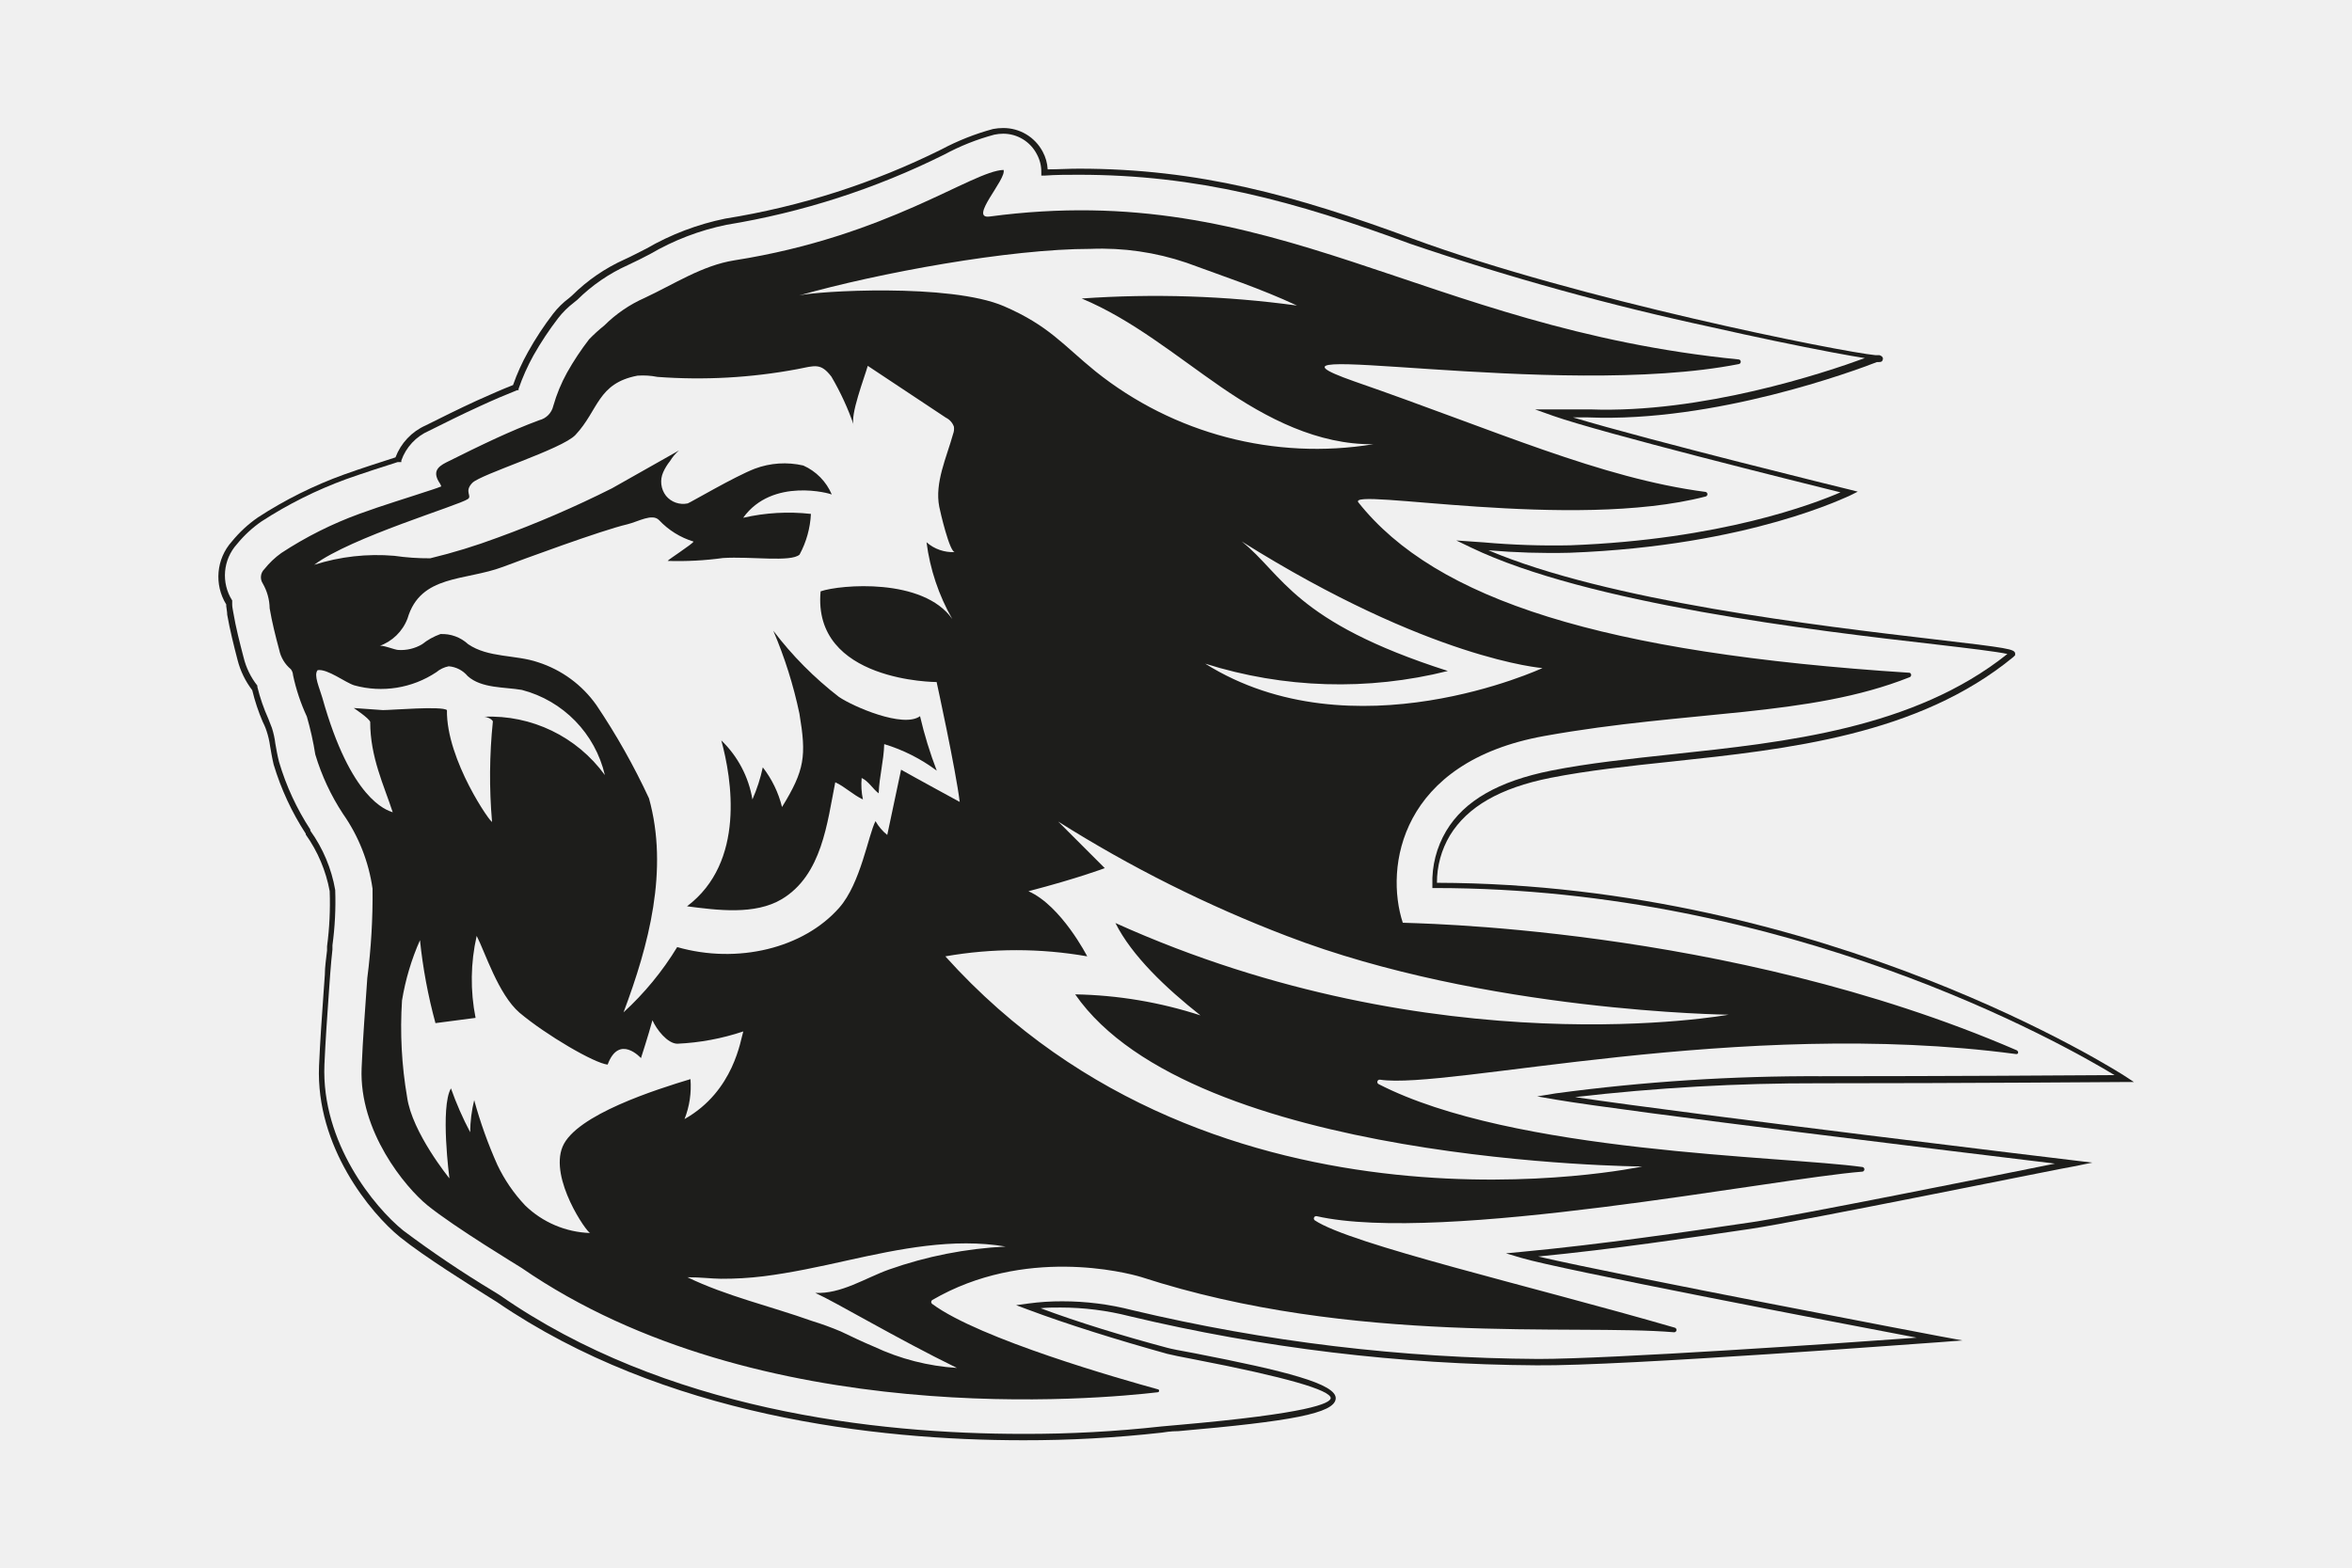
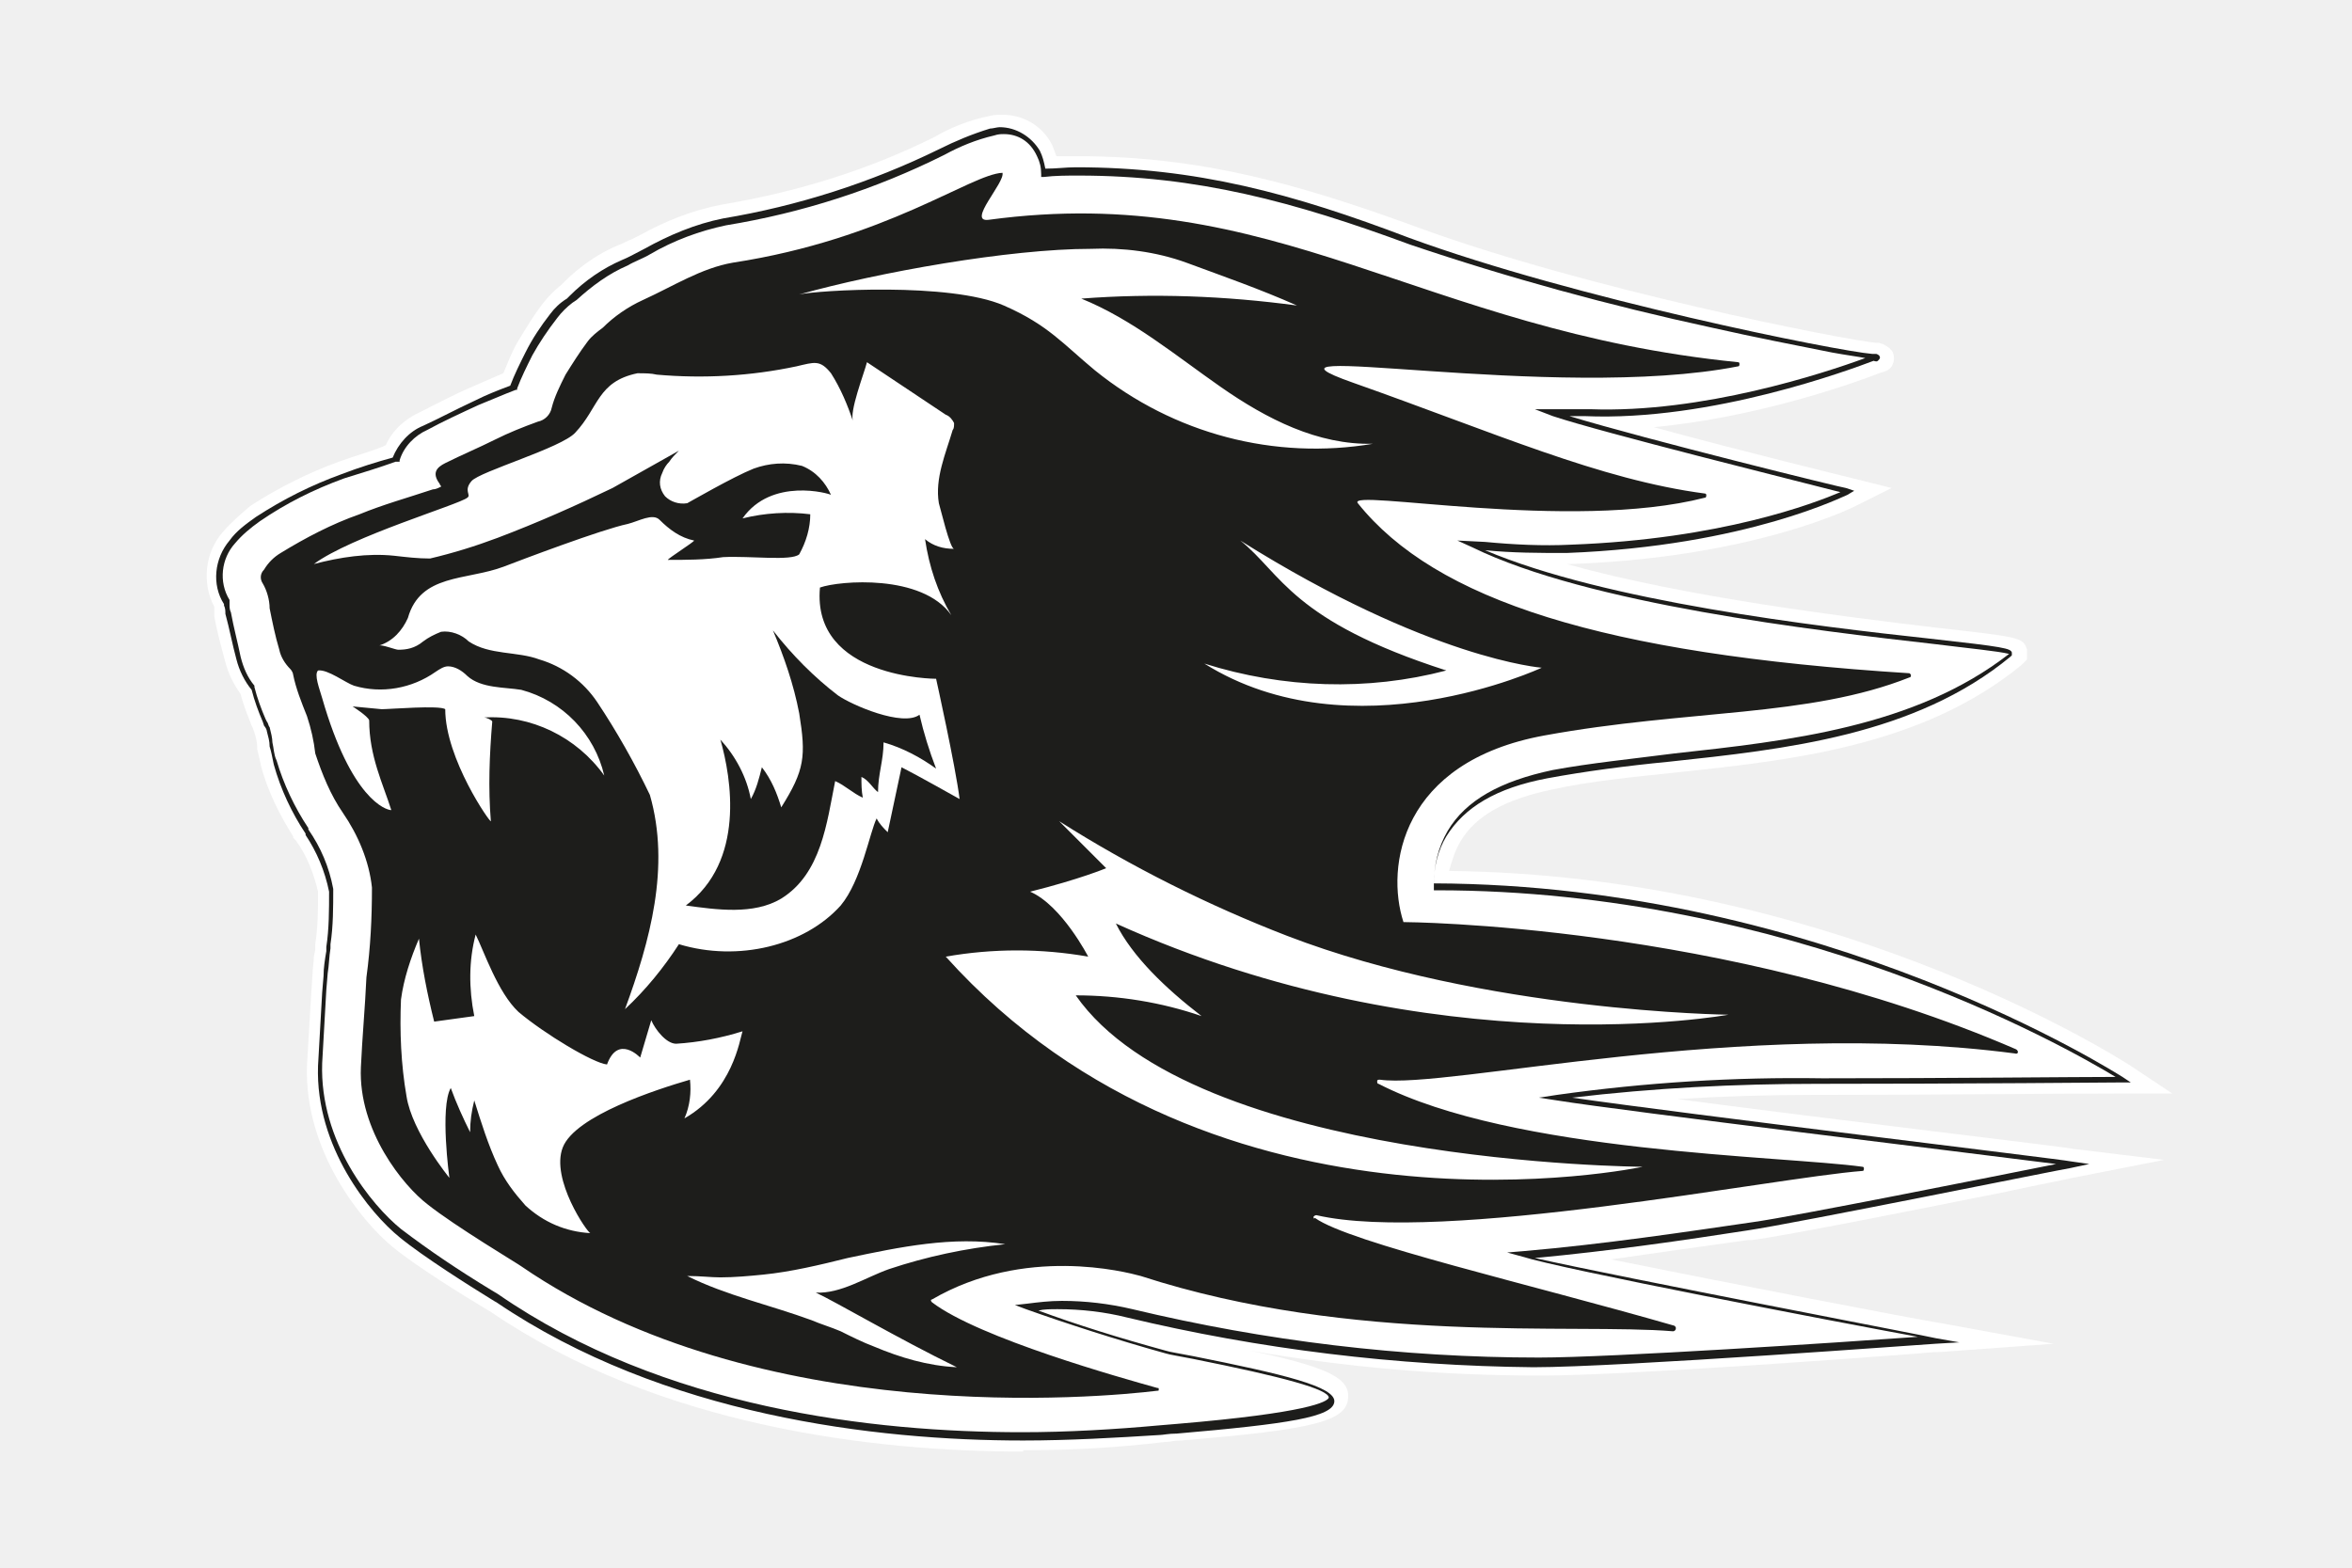
- <svg xmlns="http://www.w3.org/2000/svg" id="Layer_1" data-name="Layer 1" viewBox="0 0 170.08 113.39">
-   <defs>
-     <style>.cls-1{fill:#1d1d1b;}</style>
-   </defs>
-   <path class="cls-1" d="M74,104.17c-10.72,0-26-1.75-38.07-10,0,0-.21-.13-.48-.3-1.31-.82-4.8-3-6.52-4.39-2.13-1.73-6.1-6.54-5.86-12.38.08-1.81.2-3.49.33-5.34l.09-1.25c0-.6.1-1.19.16-1.77l0-.29a23.75,23.75,0,0,0,.19-4,10.28,10.28,0,0,0-1.73-4.09l0-.06a19.35,19.35,0,0,1-2.32-5c-.12-.49-.2-1-.26-1.34a6,6,0,0,0-.25-1.08,4.09,4.09,0,0,0-.16-.42L19,52.21a14.28,14.28,0,0,1-.76-2.29,6.07,6.07,0,0,1-1.06-2.18c-.28-1.08-.55-2.15-.75-3.28,0-.21-.05-.41-.07-.62l0-.12a3.82,3.82,0,0,1,.41-4.56,9.14,9.14,0,0,1,1.87-1.73,30.27,30.27,0,0,1,6.24-3.11c1.28-.46,2.58-.87,3.72-1.24h0a4.11,4.11,0,0,1,2.18-2.31c1.08-.54,2.36-1.18,3.71-1.8,1-.45,1.82-.81,2.61-1.12a15,15,0,0,1,1.08-2.39A22.37,22.37,0,0,1,40,22.69a6,6,0,0,1,1.15-1.13l.22-.19a12.91,12.91,0,0,1,3.8-2.61c.52-.23,1-.5,1.57-.78a19,19,0,0,1,5.71-2.17,54.35,54.35,0,0,0,15.62-5,17.87,17.87,0,0,1,3.74-1.48,3.83,3.83,0,0,1,.73-.07,3.21,3.21,0,0,1,2.86,1.71,3,3,0,0,1,.36,1.28c.75,0,1.5-.05,2.25-.05,8.66,0,15.65,1.93,24.13,5.06,12,4.42,31,8.19,33.49,8.43l.12,0,.09,0,.08,0c.27.1.26.26.22.35s-.05.16-.42.15c-1.57.61-11.71,4.38-20.87,4l-1.1,0c5.58,1.68,19.81,5.18,20,5.22l.59.15-.54.27c-.07,0-7.21,3.66-20.3,4.15a53.38,53.38,0,0,1-5.87-.18c8.65,3.67,23.89,5.46,32.24,6.44,5.43.63,5.76.71,5.85,1l0,.15-.13.13c-6.88,5.66-16.34,6.67-24.69,7.56-3.14.33-6.1.65-8.78,1.18-3.66.73-6,2.09-7.27,4.16a6.64,6.64,0,0,0-.94,3.43c28.25.07,49.57,13.87,49.78,14l.62.41h-.74c-.11,0-11.47.09-22,.09a150,150,0,0,0-17.67,1c8.3,1.24,35.73,4.54,36,4.57l1.4.17-1.38.28c-.2,0-19.85,4-23.33,4.51-4.48.66-10,1.48-15.36,2,6.18,1.43,28.74,5.71,29,5.76l1.68.31-1.7.13c-.23,0-22.89,1.74-29.09,1.67A130.34,130.34,0,0,1,81.69,95.2a20.23,20.23,0,0,0-5-.63c-.49,0-1,0-1.44.05,2.66,1,5.93,2,9.15,2.86.28.08,1,.22,2,.4,6.52,1.27,10.27,2.21,10.19,3.28s-3.26,1.64-11.37,2.35c-.58,0-1,.08-1.22.11A88.66,88.66,0,0,1,74,104.17ZM72.55,9.67a3.14,3.14,0,0,0-.65.07,16.69,16.69,0,0,0-3.62,1.44,55.28,55.28,0,0,1-15.75,5.08A18.19,18.19,0,0,0,47,18.38c-.54.28-1.06.55-1.59.79a12.48,12.48,0,0,0-3.67,2.52l-.26.21A6.2,6.2,0,0,0,40.37,23a23.13,23.13,0,0,0-1.79,2.7,15.19,15.19,0,0,0-1.08,2.42l0,.1-.1,0c-.81.32-1.66.68-2.68,1.15-1.34.61-2.62,1.25-3.7,1.79a3.67,3.67,0,0,0-2,2.15l0,.11-.1,0-.1,0-.06,0c-1.14.36-2.43.78-3.71,1.23a30.43,30.43,0,0,0-6.15,3.07,8.58,8.58,0,0,0-1.76,1.63,3.38,3.38,0,0,0-.35,4.08l0,.1,0,.18c0,.2.05.39.08.59.19,1.11.46,2.16.74,3.23a5.3,5.3,0,0,0,1,2.06l0,.09A13.42,13.42,0,0,0,19.41,52l.08.21c.06.14.12.29.17.43a6,6,0,0,1,.25,1.14c.07.4.15.86.27,1.33A18.59,18.59,0,0,0,22.44,60l0,.08a10.41,10.41,0,0,1,1.8,4.29,23.52,23.52,0,0,1-.2,4l0,.3c-.06.57-.12,1.16-.16,1.75l-.09,1.25c-.13,1.85-.25,3.53-.33,5.33-.23,5.66,3.63,10.33,5.7,12a77.7,77.7,0,0,0,6.47,4.36l.5.31C48.09,102,63.3,103.71,74,103.71a88.86,88.86,0,0,0,10-.54l1.23-.11c9.48-.83,10.94-1.56,11-1.93,0-.59-3.26-1.53-9.82-2.8-1-.19-1.69-.33-2-.41-3.6-1-7.28-2.15-10.1-3.21l-.83-.31.88-.12a17.74,17.74,0,0,1,2.46-.16,20.23,20.23,0,0,1,5.06.64,130.27,130.27,0,0,0,29.37,3.53c5.2,0,21.93-1.14,27.35-1.54-6-1.14-25.83-4.94-28.59-5.77l-1.11-.33,1.16-.11c5.76-.54,11.78-1.43,16.61-2.14,2.94-.43,17.38-3.32,21.93-4.24-6.19-.75-31.07-3.77-36.11-4.63l-1.33-.23,1.34-.22a139.83,139.83,0,0,1,19.2-1.24c8.93,0,18.46-.06,21.21-.08-3.8-2.3-23.64-13.53-49.11-13.53h-.22V64a7.16,7.16,0,0,1,1-3.9c1.3-2.18,3.78-3.6,7.57-4.36,2.7-.54,5.67-.85,8.82-1.19,8.18-.87,17.44-1.86,24.19-7.25-.75-.17-2.87-.42-5.26-.7-8.77-1-25.09-2.94-33.53-7l-1.06-.51,2,.14a57.18,57.18,0,0,0,6.24.21c10.89-.41,17.62-3,19.54-3.83-3.14-.78-17.21-4.28-20.77-5.53l-1.32-.47,1.4,0c.86,0,1.72,0,2.58,0,8.09.3,16.93-2.63,19.87-3.71-.54-.08-1.31-.22-2.39-.42-2.49-.47-5.56-1.11-8.66-1.81A194.21,194.21,0,0,1,102,17.64c-8.44-3.11-15.39-5-24-5-.82,0-1.65,0-2.46.06h-.24v-.24a2.63,2.63,0,0,0-.32-1.3A2.74,2.74,0,0,0,72.55,9.67Z" />
-   <path class="cls-1" d="M55.92,45.62a32,32,0,0,1,1.89,6c.51,3.06.39,4.07-1.26,6.75a7.66,7.66,0,0,0-1.39-2.87,12,12,0,0,1-.75,2.32,7.68,7.68,0,0,0-2.25-4.27c.76,2.78,1.76,8.81-2.48,12,2.18.28,4.9.65,6.86-.52,2.91-1.75,3.28-5.55,3.86-8.45.69.31,1.28.91,2,1.24a5.14,5.14,0,0,1-.09-1.55c.51.24.81.8,1.23,1.11.05-1.27.36-2.28.4-3.56a12.27,12.27,0,0,1,3.8,1.92,30,30,0,0,1-1.21-3.94c-1.21.89-4.86-.71-5.86-1.39A25.55,25.55,0,0,1,55.92,45.62Z" />
-   <path class="cls-1" d="M145.78,75.94c-21-9.06-44.32-9.16-44.34-9.2-1.31-4-.22-11.63,10.25-13.51s19.12-1.35,26.4-4.25a.17.17,0,0,0,0-.32c-22.2-1.43-34.26-5.27-39.86-12.32-.89-1.12,15.45,2.08,25.11-.43a.17.17,0,0,0,0-.33c-7.63-1-15.15-4.44-25.42-8-9.41-3.31,14.6,1.36,27.83-1.25a.17.17,0,0,0,0-.33c-23-2.28-33.46-13.11-54.18-10.34-1.56.21,1.24-2.71,1-3.37-2.27.07-8.36,4.8-19.47,6.54-2.32.37-4.35,1.72-6.47,2.71a9.69,9.69,0,0,0-2.93,2,11.87,11.87,0,0,0-1.1,1,19.94,19.94,0,0,0-1.59,2.4,11.44,11.44,0,0,0-1,2.42A1.38,1.38,0,0,1,39,30.39c-1.06.39-2.1.84-3.13,1.31-1.21.56-2.41,1.15-3.61,1.75-.65.33-1,.71-.44,1.53a1,1,0,0,1,.09.2c-.21.08-.41.16-.61.22C29.5,36,27.72,36.53,26,37.16A27.34,27.34,0,0,0,20.34,40a6.09,6.09,0,0,0-1.22,1.16A.82.82,0,0,0,19,42.2,3.72,3.72,0,0,1,19.5,44c.17,1,.42,2,.69,3a2.47,2.47,0,0,0,.84,1.4.75.75,0,0,1,.16.43,14,14,0,0,0,1,3,22.65,22.65,0,0,1,.61,2.74,16.36,16.36,0,0,0,2,4.29,12.46,12.46,0,0,1,2.14,5.42,46.57,46.57,0,0,1-.38,6.46c-.15,2.23-.32,4.27-.41,6.51-.19,4.58,3.15,8.61,4.75,9.92,2,1.62,6.68,4.44,6.81,4.53,17.18,11.85,41.91,9.48,46,9a.11.11,0,0,0,0-.22c-2.54-.7-12.86-3.62-16.3-6.17a.17.17,0,0,1,0-.28c6.65-3.88,14-2,15.1-1.67,15.38,5,31.27,3.38,38.55,4a.17.17,0,0,0,.06-.33C110.67,93,97.66,90,95.07,88.26a.17.17,0,0,1,.13-.3c9.06,2.05,33-2.71,39.49-3.22a.17.17,0,0,0,0-.33c-5.82-.81-25.29-1-35-6a.17.17,0,0,1,.1-.32c4.87.74,26-4.51,45.94-1.86C146,76.3,146,76,145.78,75.94ZM111.54,48.32S97.82,54.69,87.15,48a32.22,32.22,0,0,0,17.55.53c-11.17-3.57-11.93-7-14.91-9.37C103.43,47.72,111.54,48.32,111.54,48.32ZM78.87,18a19.17,19.17,0,0,1,6.92,1c2.71,1,5.35,1.86,8,3.1a75.75,75.75,0,0,0-15.57-.51C81.88,23.12,85,25.72,88.31,28s7,4.17,11,4.13a25.55,25.55,0,0,1-20.09-5.27c-2.34-1.9-3.37-3.31-6.64-4.72-3.89-1.67-13.55-1.09-14.79-.77C63.52,19.74,73,18,78.87,18ZM22.72,40.85c2.68-2,10.46-4.29,11.12-4.76.31-.23-.29-.53.31-1.16s6.49-2.44,7.46-3.47c1.68-1.79,1.59-3.74,4.49-4.29a5.4,5.4,0,0,1,1.44.09,39.16,39.16,0,0,0,10.11-.56c1.31-.26,1.7-.46,2.47.54a19.64,19.64,0,0,1,1.63,3.54c-.33-.66.79-3.55,1-4.32l5.65,3.75a1.15,1.15,0,0,1,.58.65,1.06,1.06,0,0,1-.06.53c-.47,1.7-1.34,3.52-1,5.26.06.32.75,3.31,1.13,3.28A2.86,2.86,0,0,1,67,39.22a15.09,15.09,0,0,0,1.86,5.55c-2.1-3-8.1-2.49-9.52-2-.61,6.56,8.39,6.56,8.39,6.56s1.38,6.31,1.67,8.67c0,0-3.22-1.75-4.24-2.33l-1,4.72a3.48,3.48,0,0,1-.85-1c-.52,1-1.07,4.5-2.62,6.26-2.58,2.94-7.36,4.1-11.72,2.85a21.63,21.63,0,0,1-3.88,4.72c1.83-4.87,3.28-10.31,1.84-15.48A49.07,49.07,0,0,0,43.13,51a8.25,8.25,0,0,0-4.22-3.1c-1.64-.56-3.6-.31-5.06-1.31a2.76,2.76,0,0,0-2-.73,4.6,4.6,0,0,0-1.33.74,3,3,0,0,1-1.72.41c-.24,0-1.21-.41-1.39-.28a3.37,3.37,0,0,0,2.06-2c.94-3.19,4.16-2.7,6.9-3.73,1.27-.48,7.14-2.65,9-3.08.78-.19,1.8-.81,2.29-.3a5.71,5.71,0,0,0,2.49,1.55v0c0,.13-1.88,1.34-1.87,1.4a23.92,23.92,0,0,0,4-.21c2-.13,4.93.32,5.54-.25a6.9,6.9,0,0,0,.82-2.94,14.59,14.59,0,0,0-4.9.28c2.12-2.95,6.34-1.75,6.41-1.68a4,4,0,0,0-2.06-2.1,6.09,6.09,0,0,0-3.51.23c-1.47.57-4.64,2.44-4.85,2.51a1.6,1.6,0,0,1-1.57-.55,1.67,1.67,0,0,1-.2-1.71,3.66,3.66,0,0,1,.49-.8,3.24,3.24,0,0,1,.65-.77l-4.85,2.74A76.87,76.87,0,0,1,36,38.88a42.11,42.11,0,0,1-4.89,1.5,17.39,17.39,0,0,1-2.6-.18A14.92,14.92,0,0,0,22.72,40.85Zm.59,9.62c-.2-.7-.65-1.65-.34-2,.72-.11,2,.9,2.65,1.1a7.23,7.23,0,0,0,5.93-.95,2,2,0,0,1,.9-.43,2,2,0,0,1,1.37.71c1,.9,2.65.78,3.92,1a8.32,8.32,0,0,1,6,6.16A10.25,10.25,0,0,0,35,51.84c.25,0,.64.22.64.35a38.43,38.43,0,0,0-.06,7.24c0,.25-3.32-4.45-3.26-8.07-.37-.31-4,0-4.63,0l-2.11-.15s1.09.72,1.19,1c0,2.56,1,4.6,1.63,6.54C27.93,58.59,25.37,57.83,23.31,50.47ZM49.93,78.05c-2.38.72-8.29,2.57-9.25,4.89s1.77,6.24,2,6.24a7.07,7.07,0,0,1-4.71-2,11.36,11.36,0,0,1-2-2.92,32.33,32.33,0,0,1-1.68-4.69A10,10,0,0,0,34,81.89a23.48,23.48,0,0,1-1.39-3.17c-.79,1.36-.11,6.51-.11,6.51s-2.7-3.31-3.06-5.87a29.91,29.91,0,0,1-.37-7A18,18,0,0,1,30.37,68a37.47,37.47,0,0,0,1.12,6l2.9-.38a14.21,14.21,0,0,1,.08-5.93c.6,1.16,1.56,4.22,3.09,5.55C39.51,74.88,43,76.91,43.94,77c.83-2.24,2.41-.47,2.41-.47s.54-1.66.83-2.74c.29.66,1.08,1.69,1.8,1.7a17.47,17.47,0,0,0,4.77-.89c-.19.55-.65,4.31-4.25,6.34A6.47,6.47,0,0,0,49.93,78.05ZM64.29,91.82c-1.71.61-3.47,1.79-5.34,1.69,1.49.67,5.91,3.31,10.25,5.43a16.58,16.58,0,0,1-6-1.54c-.81-.34-1.61-.72-2.4-1.1a21.7,21.7,0,0,0-2.09-.76c-3-1.07-6.19-1.8-9-3.16,1,0,1.68.1,2.43.11a24.32,24.32,0,0,0,3.07-.18c2-.25,4.07-.7,6.08-1.15,3.76-.83,7.64-1.64,11.43-1A29.75,29.75,0,0,0,64.29,91.82ZM80.66,66.76c1.18,2.36,3.64,4.7,6.15,6.68a31.06,31.06,0,0,0-9.06-1.52c8.48,12.24,41,12.45,41,12.45S88,91,68.36,69.17a29.71,29.71,0,0,1,10.26,0s-1.87-3.66-4.25-4.71c3.57-.93,5.52-1.67,5.52-1.67l-3.37-3.37A93.56,93.56,0,0,0,93.06,67.7C107.37,73.2,125,73.39,125,73.39S103.94,77.27,80.66,66.76Z" />
+ <svg xmlns="http://www.w3.org/2000/svg" version="1.1" id="Layer_1" x="0px" y="0px" viewBox="0 0 170.1 113.4" style="enable-background:new 0 0 170.1 113.4;" xml:space="preserve">
+   <style type="text/css">
+ 	.st0{fill:#FFFFFF;}
+ 	.st1{fill:#1D1D1B;}
+ </style>
+   <path class="st0" d="M74,105c-10.8,0-26.3-1.8-38.5-10.1L35,94.6c-1.5-0.9-4.9-3-6.6-4.4c-2.2-1.8-6.4-6.9-6.2-13.1  c0.1-1.7,0.2-3.4,0.3-5.1l0.1-1.5c0-0.4,0.1-0.9,0.1-1.3l0.1-0.5l0-0.3l0-0.1c0.2-1.3,0.2-2.5,0.2-3.8c-0.3-1.3-0.8-2.6-1.6-3.7  l-0.2-0.2v-0.1c-1-1.6-1.8-3.2-2.3-5c-0.1-0.5-0.2-0.9-0.3-1.3l0-0.2c0-0.3-0.1-0.7-0.2-1c0-0.1-0.1-0.2-0.1-0.3l-0.1-0.2  c-0.3-0.8-0.6-1.5-0.8-2.3c-0.5-0.7-0.9-1.5-1.1-2.3c-0.3-1.1-0.6-2.2-0.8-3.3l0-0.1v-0.1c0-0.1,0-0.2,0-0.3c0-0.1,0-0.2,0-0.2  c-0.9-1.7-0.7-3.9,0.6-5.4c0.6-0.7,1.3-1.3,2-1.9c2-1.3,4.2-2.4,6.4-3.2c1.1-0.4,2.2-0.7,3.2-1.1l0.2-0.1c0.5-1.1,1.4-1.9,2.5-2.4  c1-0.5,2.3-1.2,3.7-1.8c0.9-0.4,1.6-0.7,2.3-1c0.3-0.7,0.6-1.5,1-2.2c0.6-1,1.2-2,1.9-2.9c0.4-0.5,0.8-0.9,1.3-1.3l0.2-0.2  c1.1-1.1,2.5-2.1,4-2.7c0.3-0.1,0.6-0.3,0.9-0.4c0.2-0.1,0.4-0.2,0.6-0.3c1.8-1,3.8-1.8,5.9-2.2c5.4-0.9,10.6-2.5,15.4-4.9  c1.2-0.7,2.5-1.2,3.9-1.5c0.4-0.1,0.7-0.1,1-0.1c1.5,0,2.9,0.8,3.6,2.2c0.1,0.3,0.2,0.5,0.3,0.8c0.1,0,0.3,0,0.4,0  c0.4,0,0.8,0,1.2,0c8.8,0,15.9,2,24.4,5.1c12.2,4.5,31,8.2,33.3,8.4l0.2,0l0.3,0.1c0.4,0.2,0.6,0.4,0.7,0.6c0.1,0.3,0.1,0.6,0,0.8  c-0.2,0.6-0.8,0.6-1,0.7c-1.8,0.7-8.8,3.2-16.3,3.9c6.2,1.7,14,3.6,14.4,3.7l2.8,0.7l-2.8,1.4h0c-2.6,1.2-9.5,3.7-20.4,4.1  c-0.1,0-0.2,0-0.3,0c8.6,2.4,20,3.8,26.7,4.6c6.2,0.7,6.3,0.7,6.6,1.6l0,0.1v0.6l-0.4,0.4C139,54,129.5,55,121,55.9  c-2.8,0.3-6,0.6-8.7,1.2c-3.4,0.7-5.6,1.9-6.7,3.8c-0.4,0.7-0.6,1.4-0.8,2.1c26.9,0.3,47.1,12.7,49.3,14.1l3,2l-3.9,0  c-4.5,0-13.4,0.1-21.7,0.1l-0.4,0c-3.2,0-6.5,0.1-9.8,0.3c11.3,1.5,28.4,3.5,28.6,3.6l6.6,0.8l-6.6,1.3h0c-0.4,0.1-2.5,0.5-4.8,1  c-6,1.2-16,3.2-18.4,3.5l-0.3,0c-2.9,0.4-6.4,0.9-9.9,1.4c8.4,1.7,21.9,4.3,23.8,4.6l8.2,1.5l-8.2,0.6c-0.1,0-0.7,0-1.5,0.1  c-5.3,0.4-21.6,1.6-27.2,1.6l-0.4,0c-7,0-13.9-0.6-20.8-1.8c5.7,1.2,7.2,2,7.1,3.4c-0.1,1.7-2.4,2.3-12.1,3.1c-0.5,0-0.8,0.1-1,0.1  l-0.1,0c-3.3,0.4-6.7,0.6-10,0.6H74z" />
+   <path class="st1" d="M74,104.2c-10.7,0-26-1.8-38.1-10c0,0-0.2-0.1-0.5-0.3c-1.3-0.8-4.8-3-6.5-4.4c-2.1-1.7-6.1-6.5-5.9-12.4  c0.1-1.8,0.2-3.5,0.3-5.3l0.1-1.2c0-0.6,0.1-1.2,0.2-1.8v-0.3c0.2-1.3,0.2-2.7,0.2-4c-0.3-1.5-0.9-2.9-1.7-4.1v-0.1  c-1-1.5-1.8-3.2-2.3-5c-0.1-0.5-0.2-1-0.3-1.3c0-0.4-0.1-0.7-0.2-1.1c0-0.1-0.1-0.3-0.2-0.4L19,52.2c-0.3-0.7-0.6-1.5-0.8-2.3  c-0.5-0.6-0.9-1.4-1.1-2.2c-0.3-1.1-0.5-2.2-0.8-3.3c0-0.2,0-0.4-0.1-0.6v-0.1c-0.9-1.4-0.7-3.3,0.4-4.6c0.5-0.7,1.2-1.2,1.9-1.7  c2-1.3,4-2.3,6.2-3.1c1.3-0.5,2.6-0.9,3.7-1.2l0,0c0.4-1,1.2-1.9,2.2-2.3c1.1-0.5,2.4-1.2,3.7-1.8c1-0.5,1.8-0.8,2.6-1.1  c0.3-0.8,0.7-1.6,1.1-2.4c0.5-1,1.1-1.9,1.8-2.8c0.3-0.4,0.7-0.8,1.2-1.1l0.2-0.2c1.1-1.1,2.4-2,3.8-2.6c0.5-0.2,1-0.5,1.6-0.8  c1.8-1,3.7-1.8,5.7-2.2c5.4-0.9,10.7-2.6,15.6-5c1.2-0.6,2.4-1.1,3.7-1.5c0.2,0,0.5-0.1,0.7-0.1c1.2,0,2.3,0.7,2.9,1.7  c0.2,0.4,0.3,0.8,0.4,1.3c0.8,0,1.5-0.1,2.2-0.1c8.7,0,15.7,1.9,24.1,5.1c12,4.4,31,8.2,33.5,8.4h0.1h0.1h0.1  c0.3,0.1,0.3,0.3,0.2,0.4s-0.1,0.2-0.4,0.1c-1.6,0.6-11.7,4.4-20.9,4h-1.1c5.6,1.7,19.8,5.2,20,5.2l0.6,0.2l-0.5,0.3  c-0.1,0-7.2,3.7-20.3,4.2c-2,0-3.9,0-5.9-0.2c8.7,3.7,23.9,5.5,32.2,6.4c5.4,0.6,5.8,0.7,5.9,1v0.2l-0.1,0.1  c-6.9,5.7-16.3,6.7-24.7,7.6c-3.1,0.3-6.1,0.7-8.8,1.2c-3.7,0.7-6,2.1-7.3,4.2c-0.6,1-0.9,2.2-0.9,3.4c28.3,0.1,49.6,13.9,49.8,14  l0.6,0.4h-0.7c-0.1,0-11.5,0.1-22,0.1c-5.9,0-11.8,0.3-17.7,1c8.3,1.2,35.7,4.5,36,4.6l1.4,0.2l-1.4,0.3c-0.2,0-19.9,4-23.3,4.5  c-4.5,0.7-10,1.5-15.4,2c6.2,1.4,28.7,5.7,29,5.8l1.7,0.3l-1.7,0.1c-0.2,0-22.9,1.7-29.1,1.7c-9.9-0.1-19.8-1.3-29.4-3.6  c-1.6-0.4-3.3-0.6-5-0.6c-0.5,0-1,0-1.4,0.1c2.7,1,5.9,2,9.2,2.9c0.3,0.1,1,0.2,2,0.4c6.5,1.3,10.3,2.2,10.2,3.3s-3.3,1.6-11.4,2.3  c-0.6,0-1,0.1-1.2,0.1C80.7,104,77.3,104.2,74,104.2z M72.6,9.7c-0.2,0-0.4,0-0.7,0.1c-1.3,0.3-2.5,0.8-3.6,1.4  c-5,2.5-10.3,4.2-15.8,5.1c-1.9,0.4-3.8,1.1-5.5,2.1c-0.5,0.3-1.1,0.5-1.6,0.8c-1.4,0.6-2.6,1.5-3.7,2.5l-0.3,0.2  c-0.4,0.3-0.8,0.7-1.1,1.1c-0.7,0.9-1.3,1.8-1.8,2.7c-0.4,0.8-0.8,1.6-1.1,2.4v0.1h-0.1c-0.8,0.3-1.7,0.7-2.7,1.1  c-1.3,0.6-2.6,1.2-3.7,1.8c-0.9,0.4-1.7,1.2-2,2.2v0.1h-0.1h-0.1h-0.1c-1.1,0.4-2.4,0.8-3.7,1.2c-2.2,0.8-4.2,1.8-6.1,3.1  c-0.7,0.5-1.3,1-1.8,1.6c-1,1.1-1.2,2.8-0.4,4.1v0.1v0.2c0,0.2,0,0.4,0.1,0.6c0.2,1.1,0.5,2.2,0.7,3.2c0.2,0.8,0.5,1.5,1,2.1v0.1  c0.2,0.8,0.5,1.6,0.8,2.3l0.1,0.2c0.1,0.1,0.1,0.3,0.2,0.4c0.1,0.4,0.2,0.8,0.2,1.1c0.1,0.4,0.1,0.9,0.3,1.3  c0.5,1.7,1.3,3.4,2.3,4.9v0.1c0.9,1.3,1.5,2.7,1.8,4.3c0,1.3,0,2.7-0.2,4v0.3c-0.1,0.6-0.1,1.2-0.2,1.8l-0.1,1.2  c-0.1,1.8-0.2,3.5-0.3,5.3c-0.2,5.7,3.6,10.3,5.7,12c2.1,1.6,4.2,3,6.5,4.4l0.5,0.3c12,8.3,27.2,10,37.9,10c3.3,0,6.7-0.2,10-0.5  l1.2-0.1c9.5-0.8,10.9-1.6,11-1.9c0-0.6-3.3-1.5-9.8-2.8c-1-0.2-1.7-0.3-2-0.4c-3.6-1-7.3-2.2-10.1-3.2l-0.8-0.3l0.9-0.1  c0.8-0.1,1.6-0.2,2.5-0.2c1.7,0,3.4,0.2,5.1,0.6c9.6,2.3,19.5,3.5,29.4,3.5c5.2,0,21.9-1.1,27.4-1.5c-6-1.1-25.8-4.9-28.6-5.8  l-1.1-0.3l1.2-0.1c5.8-0.5,11.8-1.4,16.6-2.1c2.9-0.4,17.4-3.3,21.9-4.2c-6.2-0.8-31.1-3.8-36.1-4.6l-1.3-0.2l1.3-0.2  c6.4-0.9,12.8-1.3,19.2-1.2c8.9,0,18.5-0.1,21.2-0.1c-3.8-2.3-23.6-13.5-49.1-13.5h-0.2V64c0-1.4,0.3-2.7,1-3.9  c1.3-2.2,3.8-3.6,7.6-4.4c2.7-0.5,5.7-0.8,8.8-1.2c8.2-0.9,17.4-1.9,24.2-7.2c-0.8-0.2-2.9-0.4-5.3-0.7c-8.8-1-25.1-2.9-33.5-7  l-1.1-0.5l2,0.1c2.1,0.2,4.2,0.3,6.2,0.2c10.9-0.4,17.6-3,19.5-3.8c-3.1-0.8-17.2-4.3-20.8-5.5l-1.3-0.5h1.4c0.9,0,1.7,0,2.6,0  c8.1,0.3,16.9-2.6,19.9-3.7c-0.5-0.1-1.3-0.2-2.4-0.4c-2.5-0.5-5.6-1.1-8.7-1.8c-7.4-1.6-14.7-3.6-21.8-6c-8.4-3.1-15.4-5-24-5  c-0.8,0-1.7,0-2.5,0.1h-0.2v-0.2c0-0.5-0.1-0.9-0.3-1.3C74.5,10.2,73.6,9.7,72.6,9.7z" />
+   <path class="st1" d="M55.9,45.6c0.8,1.9,1.5,3.9,1.9,6c0.5,3.1,0.4,4.1-1.3,6.8c-0.3-1-0.7-2-1.4-2.9c-0.2,0.8-0.4,1.6-0.8,2.3  c-0.3-1.6-1.1-3.1-2.2-4.3c0.8,2.8,1.8,8.8-2.5,12c2.2,0.3,4.9,0.7,6.9-0.5c2.9-1.8,3.3-5.5,3.9-8.5c0.7,0.3,1.3,0.9,2,1.2  c-0.1-0.5-0.1-1-0.1-1.5c0.5,0.2,0.8,0.8,1.2,1.1c0-1.3,0.4-2.3,0.4-3.6c1.4,0.4,2.7,1.1,3.8,1.9c-0.5-1.3-0.9-2.6-1.2-3.9  c-1.2,0.9-4.9-0.7-5.9-1.4C58.9,49,57.3,47.4,55.9,45.6z" />
+   <path class="st1" d="M145.8,75.9c-21-9.1-44.3-9.2-44.3-9.2c-1.3-4-0.2-11.6,10.2-13.5s19.1-1.3,26.4-4.2c0.1,0,0.1-0.1,0.1-0.2  c0,0-0.1-0.1-0.1-0.1c-22.2-1.4-34.3-5.3-39.9-12.3c-0.9-1.1,15.4,2.1,25.1-0.4c0.1,0,0.1-0.1,0.1-0.2c0-0.1-0.1-0.1-0.1-0.1  c-7.6-1-15.2-4.4-25.4-8c-9.4-3.3,14.6,1.4,27.8-1.2c0.1,0,0.1-0.1,0.1-0.2c0-0.1-0.1-0.1-0.1-0.1c-23-2.3-33.5-13.1-54.2-10.3  c-1.6,0.2,1.2-2.7,1-3.4c-2.3,0.1-8.4,4.8-19.5,6.5c-2.3,0.4-4.3,1.7-6.5,2.7c-1.1,0.5-2.1,1.2-2.9,2c-0.4,0.3-0.8,0.6-1.1,1  c-0.6,0.8-1.1,1.6-1.6,2.4c-0.4,0.8-0.8,1.6-1,2.4c-0.1,0.5-0.5,0.9-1,1c-1.1,0.4-2.1,0.8-3.1,1.3c-1.2,0.6-2.4,1.1-3.6,1.7  c-0.6,0.3-1,0.7-0.4,1.5c0,0.1,0.1,0.1,0.1,0.2c-0.2,0.1-0.4,0.2-0.6,0.2c-1.8,0.6-3.6,1.1-5.3,1.8c-2,0.7-3.9,1.7-5.7,2.8  c-0.5,0.3-0.9,0.7-1.2,1.2c-0.3,0.3-0.3,0.7-0.1,1c0.3,0.5,0.5,1.2,0.5,1.8c0.2,1,0.4,2,0.7,3c0.1,0.5,0.4,1,0.8,1.4  c0.1,0.1,0.2,0.3,0.2,0.4c0.2,1,0.6,2,1,3c0.3,0.9,0.5,1.8,0.6,2.7c0.5,1.5,1.1,3,2,4.3c1.1,1.6,1.9,3.5,2.1,5.4  c0,2.2-0.1,4.3-0.4,6.5c-0.1,2.2-0.3,4.3-0.4,6.5c-0.2,4.6,3.1,8.6,4.8,9.9c2,1.6,6.7,4.4,6.8,4.5c17.2,11.8,41.9,9.5,46,9  c0.1,0,0.1,0,0.1-0.1s0-0.1-0.1-0.1c-2.5-0.7-12.9-3.6-16.3-6.2c-0.1-0.1-0.1-0.2,0-0.2c0,0,0,0,0,0c6.7-3.9,14-2,15.1-1.7  c15.4,5,31.3,3.4,38.5,4c0.1,0,0.2-0.1,0.2-0.2c0-0.1,0-0.1-0.1-0.2c-10.4-3-23.5-6-26-7.8C95,88.2,95,88.1,95,88  c0,0,0.1-0.1,0.2-0.1c9.1,2.1,33-2.7,39.5-3.2c0.1,0,0.1-0.1,0.1-0.2c0-0.1-0.1-0.1-0.1-0.1c-5.8-0.8-25.3-1-35-6  c-0.1,0-0.1-0.1-0.1-0.2c0-0.1,0.1-0.1,0.2-0.1c4.9,0.7,26-4.5,45.9-1.9C146,76.3,146,76,145.8,75.9z M111.5,48.3  c0,0-13.7,6.4-24.4-0.3c5.7,1.8,11.8,2,17.5,0.5c-11.2-3.6-11.9-7-14.9-9.4C103.4,47.7,111.5,48.3,111.5,48.3z M78.9,18  c2.3-0.1,4.7,0.2,6.9,1c2.7,1,5.3,1.9,8,3.1c-5.2-0.7-10.4-0.9-15.6-0.5c3.7,1.5,6.8,4.1,10.1,6.4s7,4.2,11,4.1  c-7.1,1.2-14.4-0.7-20.1-5.3c-2.3-1.9-3.4-3.3-6.6-4.7c-3.9-1.7-13.5-1.1-14.8-0.8C63.5,19.7,73,18,78.9,18z M22.7,40.8  c2.7-2,10.5-4.3,11.1-4.8c0.3-0.2-0.3-0.5,0.3-1.2s6.5-2.4,7.5-3.5c1.7-1.8,1.6-3.7,4.5-4.3c0.5,0,1,0,1.4,0.1  c3.4,0.3,6.8,0.1,10.1-0.6c1.3-0.3,1.7-0.5,2.5,0.5c0.7,1.1,1.2,2.3,1.6,3.5c-0.3-0.7,0.8-3.5,1-4.3l5.7,3.8  c0.3,0.1,0.5,0.4,0.6,0.6c0,0.2,0,0.4-0.1,0.5c-0.5,1.7-1.3,3.5-1,5.3c0.1,0.3,0.8,3.3,1.1,3.3c-0.8,0-1.5-0.2-2.1-0.7  c0.3,2,0.9,3.8,1.9,5.5c-2.1-3-8.1-2.5-9.5-2c-0.6,6.6,8.4,6.6,8.4,6.6s1.4,6.3,1.7,8.7c0,0-3.2-1.8-4.2-2.3l-1,4.7  c-0.3-0.3-0.6-0.6-0.8-1c-0.5,1-1.1,4.5-2.6,6.3c-2.6,2.9-7.4,4.1-11.7,2.8c-1.1,1.7-2.4,3.3-3.9,4.7c1.8-4.9,3.3-10.3,1.8-15.5  c-1.1-2.3-2.4-4.6-3.8-6.7c-1-1.5-2.5-2.6-4.2-3.1c-1.6-0.6-3.6-0.3-5.1-1.3c-0.5-0.5-1.3-0.8-2-0.7c-0.5,0.2-0.9,0.4-1.3,0.7  C30,46.9,29.4,47,28.8,47c-0.2,0-1.2-0.4-1.4-0.3c1-0.3,1.7-1.1,2.1-2c0.9-3.2,4.2-2.7,6.9-3.7c1.3-0.5,7.1-2.7,9-3.1  c0.8-0.2,1.8-0.8,2.3-0.3c0.7,0.7,1.5,1.3,2.5,1.5l0,0c0,0.1-1.9,1.3-1.9,1.4c1.3,0,2.7,0,4-0.2c2-0.1,4.9,0.3,5.5-0.2  c0.5-0.9,0.8-1.9,0.8-2.9c-1.6-0.2-3.3-0.1-4.9,0.3c2.1-3,6.3-1.8,6.4-1.7c-0.4-0.9-1.1-1.7-2.1-2.1c-1.2-0.3-2.4-0.2-3.5,0.2  c-1.5,0.6-4.6,2.4-4.8,2.5c-0.6,0.1-1.2-0.1-1.6-0.5c-0.4-0.5-0.5-1.1-0.2-1.7c0.1-0.3,0.3-0.6,0.5-0.8c0.2-0.3,0.4-0.5,0.7-0.8  l-4.8,2.7c-2.7,1.3-5.4,2.5-8.3,3.6c-1.6,0.6-3.2,1.1-4.9,1.5c-0.9,0-1.7-0.1-2.6-0.2C26.6,40,24.6,40.3,22.7,40.8z M23.3,50.5  c-0.2-0.7-0.6-1.7-0.3-2c0.7-0.1,2,0.9,2.6,1.1c2,0.6,4.2,0.2,5.9-1c0.3-0.2,0.6-0.4,0.9-0.4c0.5,0,1,0.3,1.4,0.7  c1,0.9,2.7,0.8,3.9,1c3,0.8,5.3,3.2,6,6.2c-2-2.8-5.3-4.4-8.7-4.2c0.2,0,0.6,0.2,0.6,0.3c-0.2,2.4-0.3,4.8-0.1,7.2  c0,0.2-3.3-4.5-3.3-8.1c-0.4-0.3-4,0-4.6,0l-2.1-0.2c0,0,1.1,0.7,1.2,1c0,2.6,1,4.6,1.6,6.5C27.9,58.6,25.4,57.8,23.3,50.5z   M49.9,78.1c-2.4,0.7-8.3,2.6-9.2,4.9s1.8,6.2,2,6.2c-1.8-0.1-3.4-0.8-4.7-2c-0.8-0.9-1.5-1.8-2-2.9c-0.7-1.5-1.2-3.1-1.7-4.7  c-0.2,0.8-0.3,1.5-0.3,2.3c-0.5-1-1-2.1-1.4-3.2c-0.8,1.4-0.1,6.5-0.1,6.5s-2.7-3.3-3.1-5.9c-0.4-2.3-0.5-4.7-0.4-7  c0.2-1.5,0.7-3,1.3-4.4c0.2,2,0.6,4,1.1,6l2.9-0.4c-0.4-2-0.4-4,0.1-5.9c0.6,1.2,1.6,4.2,3.1,5.6c1.9,1.6,5.4,3.7,6.4,3.8  c0.8-2.2,2.4-0.5,2.4-0.5s0.5-1.7,0.8-2.7c0.3,0.7,1.1,1.7,1.8,1.7c1.6-0.1,3.2-0.4,4.8-0.9c-0.2,0.6-0.7,4.3-4.2,6.3  C49.9,80,50,79,49.9,78.1z M64.3,91.8c-1.7,0.6-3.5,1.8-5.3,1.7c1.5,0.7,5.9,3.3,10.2,5.4c-2.1-0.1-4.1-0.7-6-1.5  c-0.8-0.3-1.6-0.7-2.4-1.1c-0.7-0.3-1.4-0.5-2.1-0.8c-3-1.1-6.2-1.8-9-3.2c1,0,1.7,0.1,2.4,0.1c1,0,2.1-0.1,3.1-0.2  c2-0.2,4.1-0.7,6.1-1.2c3.8-0.8,7.6-1.6,11.4-1C69.8,90.3,67,90.9,64.3,91.8z M80.7,66.8c1.2,2.4,3.6,4.7,6.2,6.7  c-2.9-1-6-1.5-9.1-1.5c8.5,12.2,41,12.4,41,12.4S88,91,68.4,69.2c3.4-0.6,6.9-0.6,10.3,0c0,0-1.9-3.7-4.2-4.7  c3.6-0.9,5.5-1.7,5.5-1.7l-3.4-3.4c5.2,3.3,10.8,6.1,16.5,8.3c14.3,5.5,31.9,5.7,31.9,5.7S103.9,77.3,80.7,66.8z" />
</svg>
